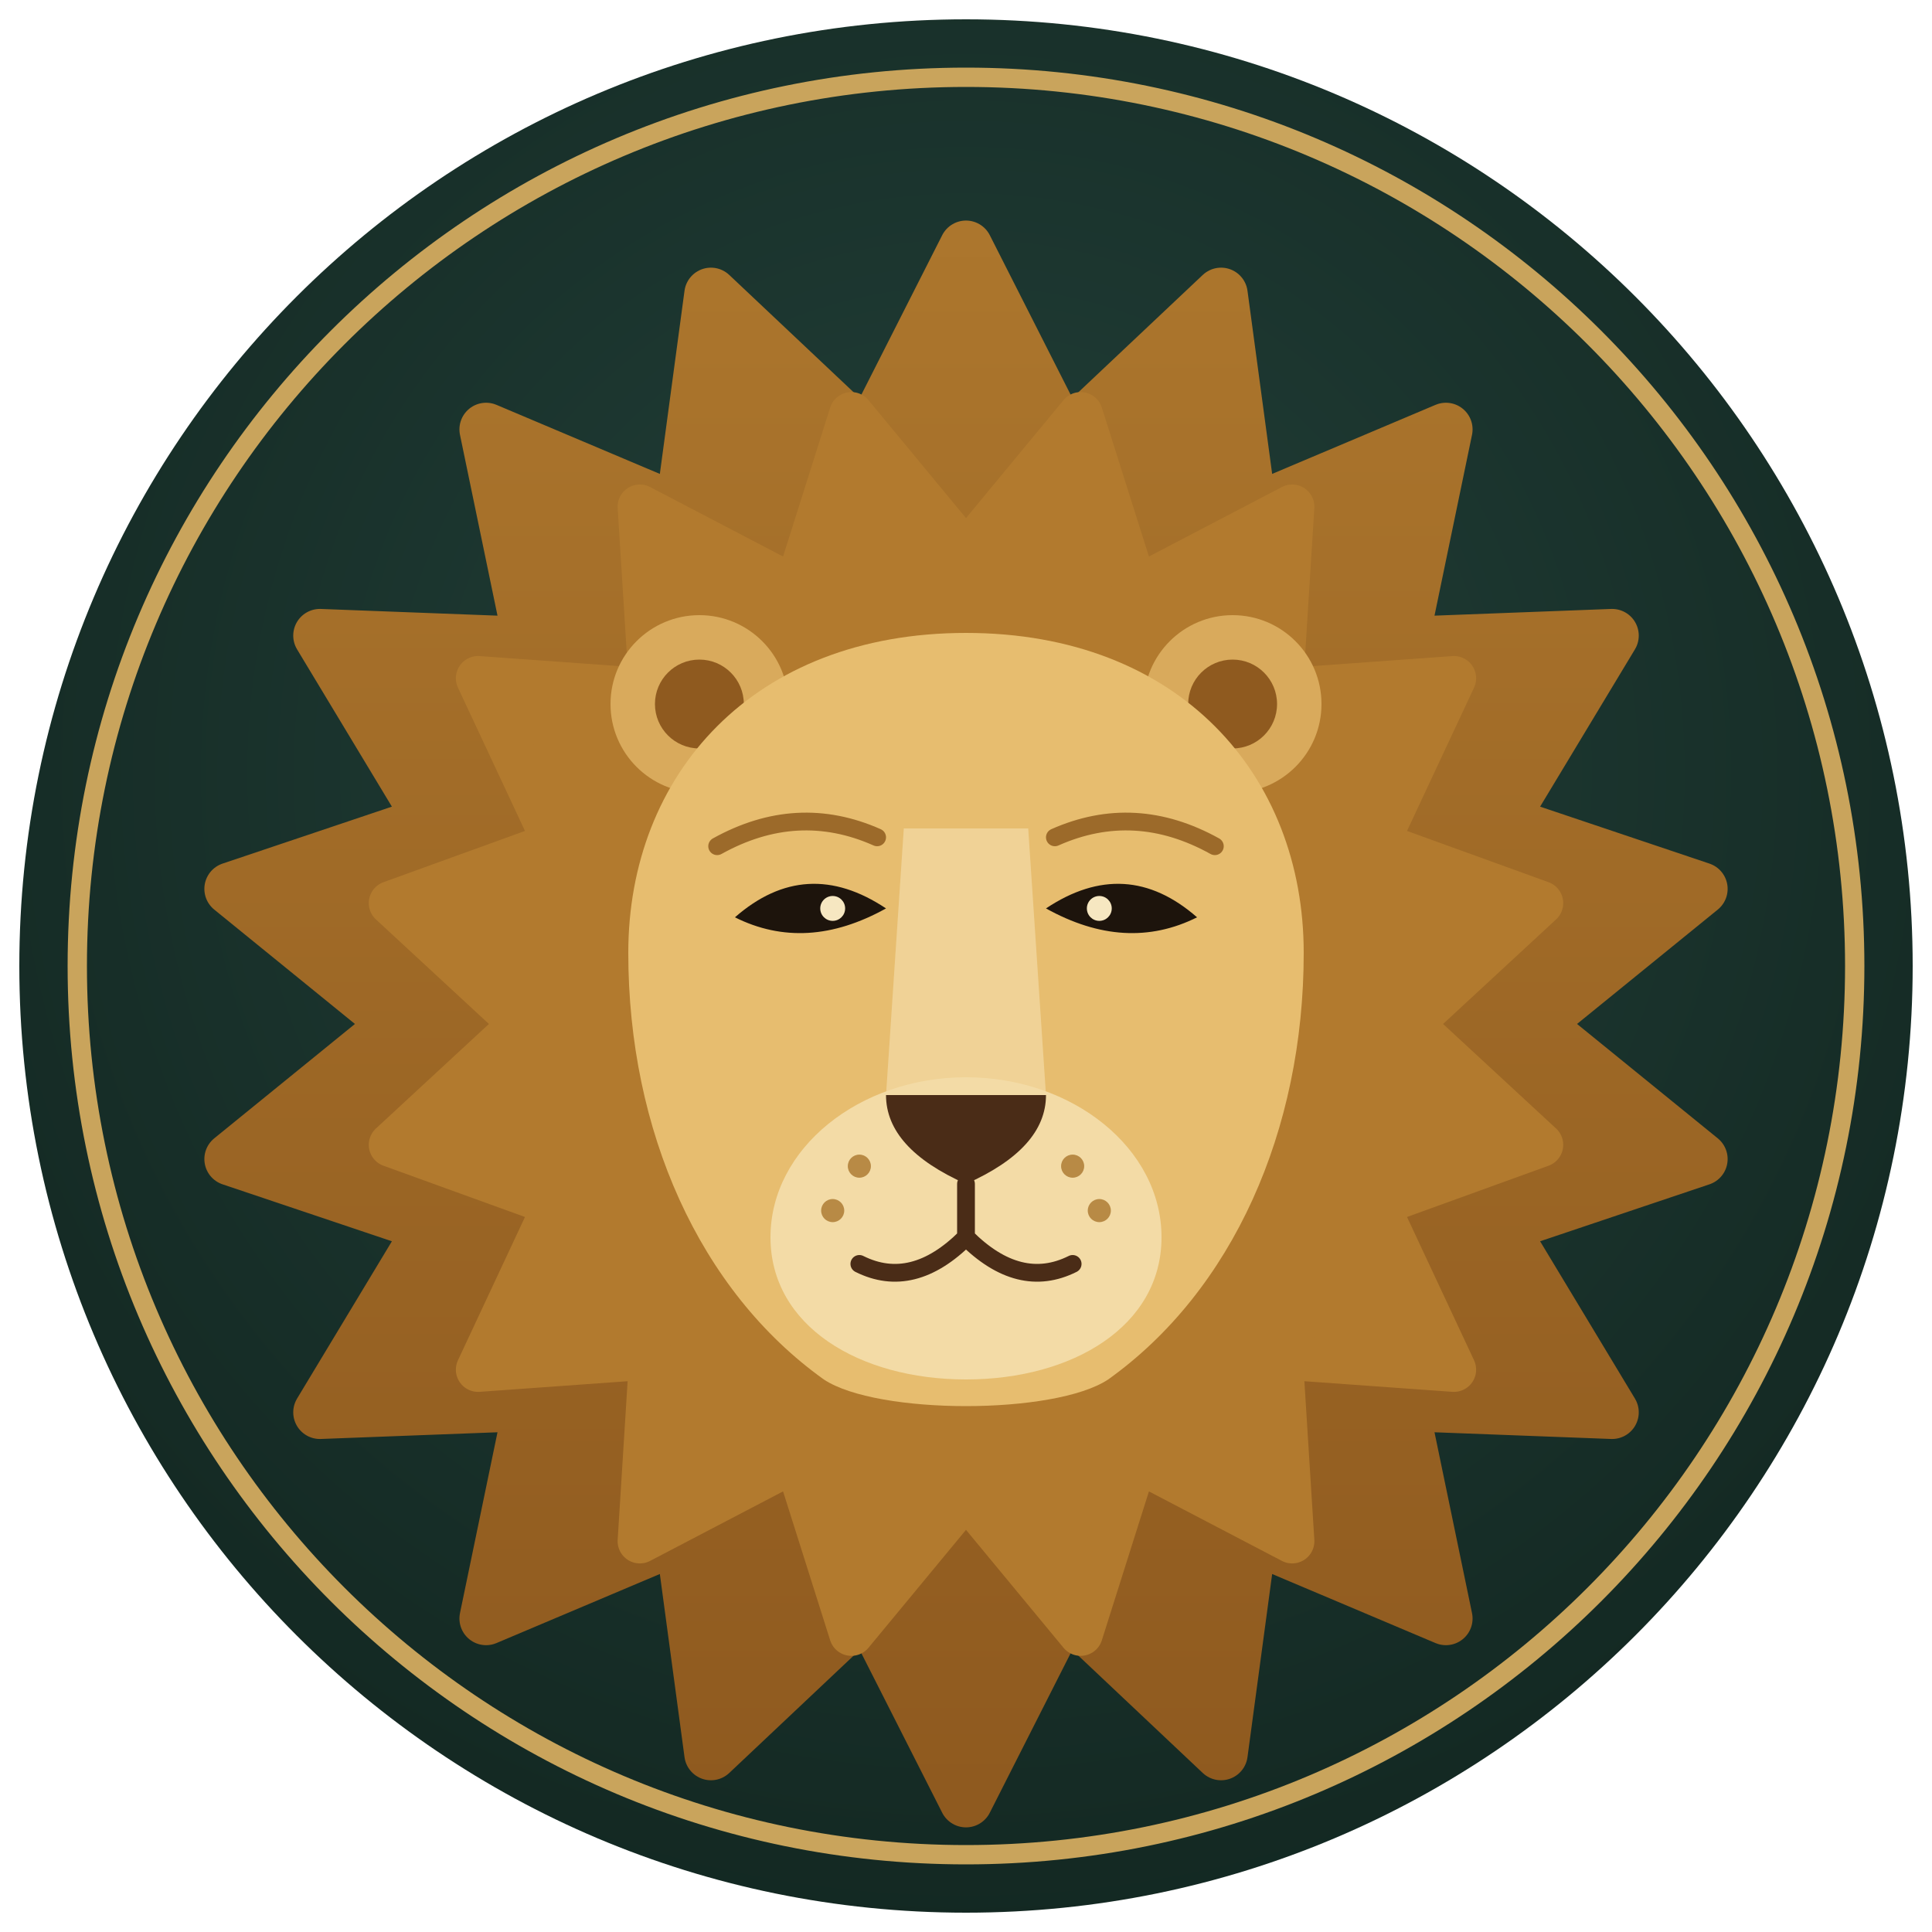
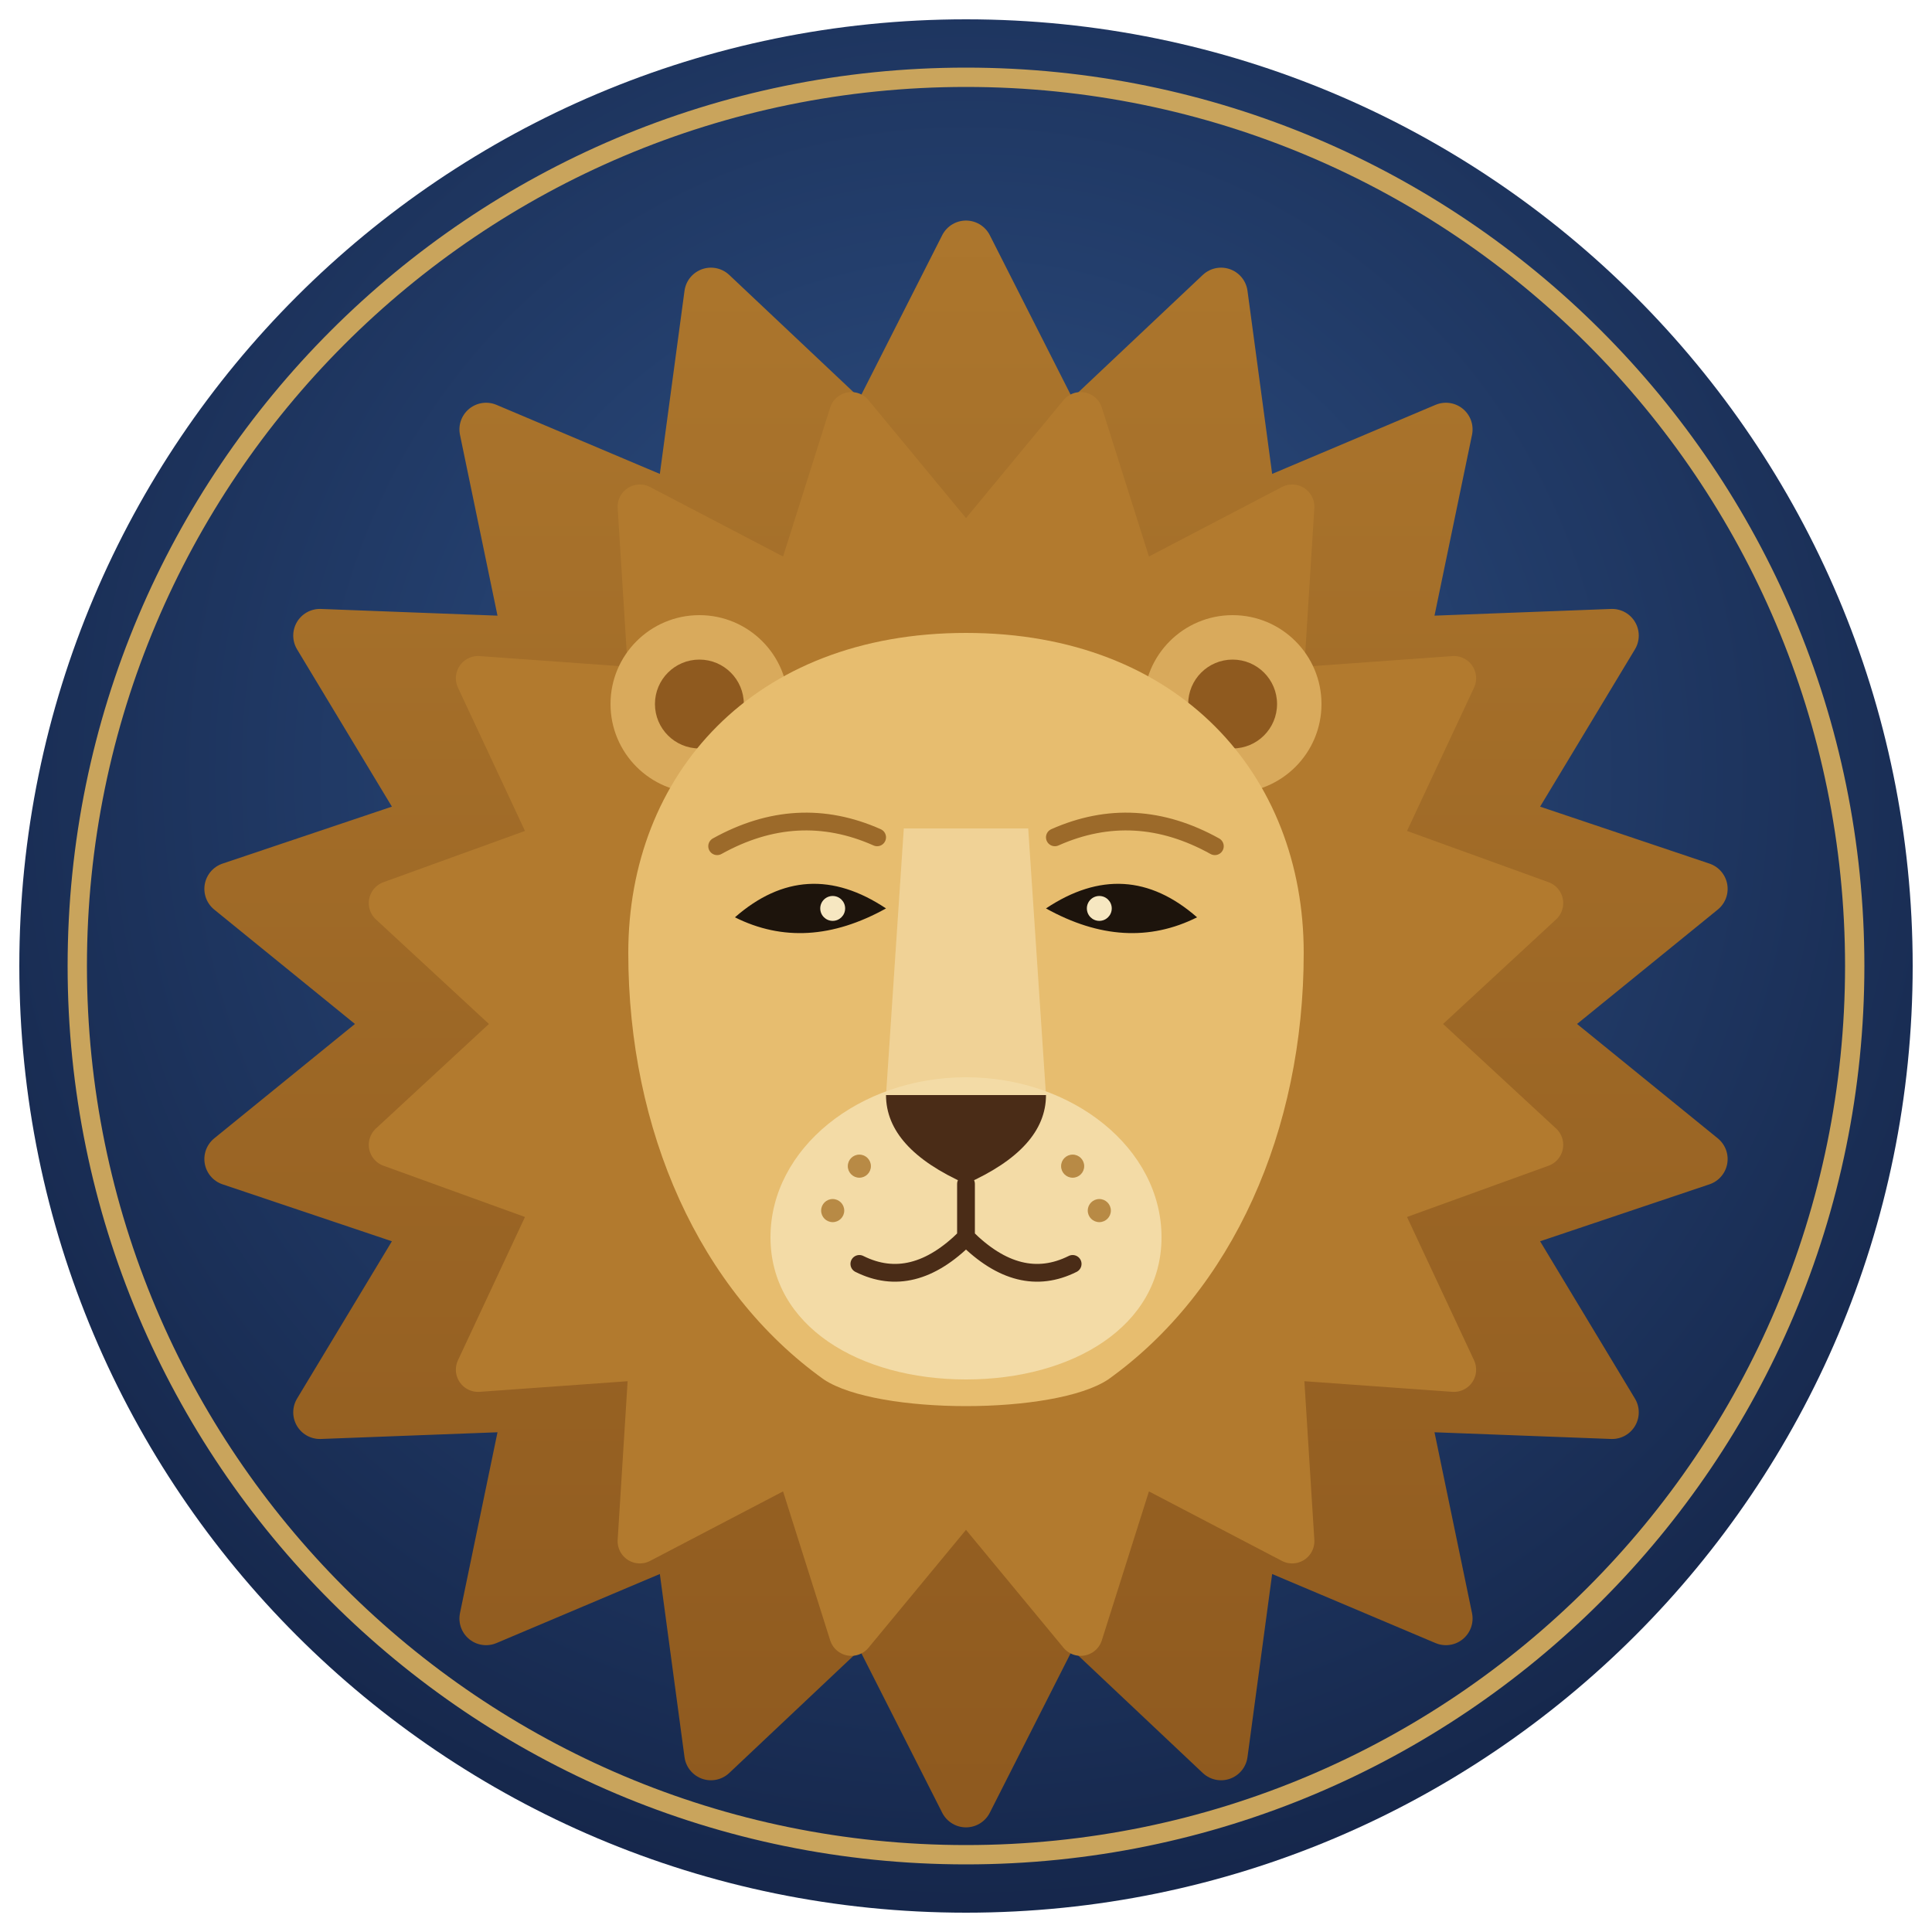
<svg xmlns="http://www.w3.org/2000/svg" viewBox="-100 -100 200 200">
  <defs>
    <radialGradient id="fondL" cx="0" cy="-20" r="120" gradientUnits="userSpaceOnUse">
-       <stop offset="0" stop-color="#23413a" />
-       <stop offset="1" stop-color="#132822" />
+       <stop offset="0" stop-color="#2f5288" />
+       <stop offset="1" stop-color="#15264a" />
    </radialGradient>
    <linearGradient id="criniere" x1="0" y1="-1" x2="0" y2="1">
      <stop offset="0" stop-color="#c8913a" />
      <stop offset="1" stop-color="#8f5a1f" />
    </linearGradient>
  </defs>
  <circle r="98" fill="url(#fondL)" />
  <circle r="92" fill="none" stroke="#c9a45c" stroke-width="2" />
  <g id="lion" transform="translate(0 6) scale(.92)">
    <path fill="url(#criniere)" stroke="url(#criniere)" stroke-width="6" stroke-linejoin="round" d="M0.0 -87.4 L11.1 -65.5 L28.7 -82.1 L32.0 -57.6 L54.0 -66.9 L49.0 -42.8 L72.7 -43.7 L60.1 -22.8 L82.7 -15.2 L64.0 0.0 L82.7 15.2 L60.1 22.8 L72.7 43.7 L49.0 42.8 L54.0 66.9 L32.0 57.6 L28.7 82.1 L11.1 65.5 L0.0 87.4 L-11.1 65.5 L-28.7 82.1 L-32.0 57.6 L-54.0 66.9 L-49.0 42.8 L-72.7 43.7 L-60.1 22.8 L-82.7 15.2 L-64.0 0.0 L-82.7 -15.2 L-60.1 -22.8 L-72.7 -43.7 L-49.0 -42.8 L-54.0 -66.9 L-32.0 -57.6 L-28.7 -82.1 L-11.1 -65.5 L0.0 -87.4 Z" />
    <path fill="#b27a2e" stroke="#b27a2e" stroke-width="5" stroke-linejoin="round" d="M12.9 -68.6 L19.1 -49.0 L36.7 -58.2 L35.4 -37.5 L54.9 -38.9 L46.2 -20.3 L64.7 -13.6 L50.0 0.0 L64.7 13.6 L46.2 20.3 L54.9 38.9 L35.4 37.5 L36.7 58.2 L19.1 49.0 L12.9 68.6 L0.0 53.0 L-12.9 68.6 L-19.1 49.0 L-36.7 58.2 L-35.4 37.5 L-54.9 38.9 L-46.2 20.3 L-64.7 13.6 L-50.0 0.0 L-64.7 -13.6 L-46.2 -20.3 L-54.9 -38.9 L-35.4 -37.5 L-36.7 -58.2 L-19.1 -49.0 L-12.9 -68.6 L-0.0 -53.0 L12.9 -68.6 Z" />
    <circle cx="-30" cy="-36" r="10" fill="#d9aa5c" />
    <circle cx="30" cy="-36" r="10" fill="#d9aa5c" />
    <circle cx="-30" cy="-36" r="5" fill="#8f5a1f" />
    <circle cx="30" cy="-36" r="5" fill="#8f5a1f" />
    <path fill="#e7bd6f" d="M0-44 C24-44 38-28 38-8 C38 12 30 30 16 40 C10 44 -10 44 -16 40 C-30 30 -38 12 -38-8 C-38-28 -24-44 0-44 Z" />
    <path fill="#f3dba6" d="M0 6 C12 6 22 14 22 24 C22 34 12 40 0 40 C-12 40 -22 34 -22 24 C-22 14 -12 6 0 6 Z" />
    <path fill="#f3dba6" opacity=".7" d="M-7-22 L7-22 L9 8 L-9 8 Z" />
    <path fill="#1d140c" d="M-26-12 Q-18-19 -9-13 Q-18-8 -26-12 Z" />
    <path fill="#1d140c" d="M26-12 Q18-19 9-13 Q18-8 26-12 Z" />
    <circle cx="-15" cy="-13" r="1.4" fill="#f6e7c1" />
    <circle cx="15" cy="-13" r="1.4" fill="#f6e7c1" />
    <path d="M-28-20 Q-19-25 -10-21 M28-20 Q19-25 10-21" stroke="#9c6a2a" stroke-width="2" fill="none" stroke-linecap="round" />
    <path fill="#4a2c17" d="M-9 8 L9 8 Q9 14 0 18 Q-9 14 -9 8 Z" />
    <path d="M0 18 V24 M0 24 Q-6 30 -12 27 M0 24 Q6 30 12 27" stroke="#4a2c17" stroke-width="2" fill="none" stroke-linecap="round" />
    <g fill="#b88a45">
      <circle cx="-12" cy="16" r="1.3" />
      <circle cx="-15" cy="21" r="1.3" />
      <circle cx="12" cy="16" r="1.3" />
      <circle cx="15" cy="21" r="1.3" />
    </g>
  </g>
</svg>
